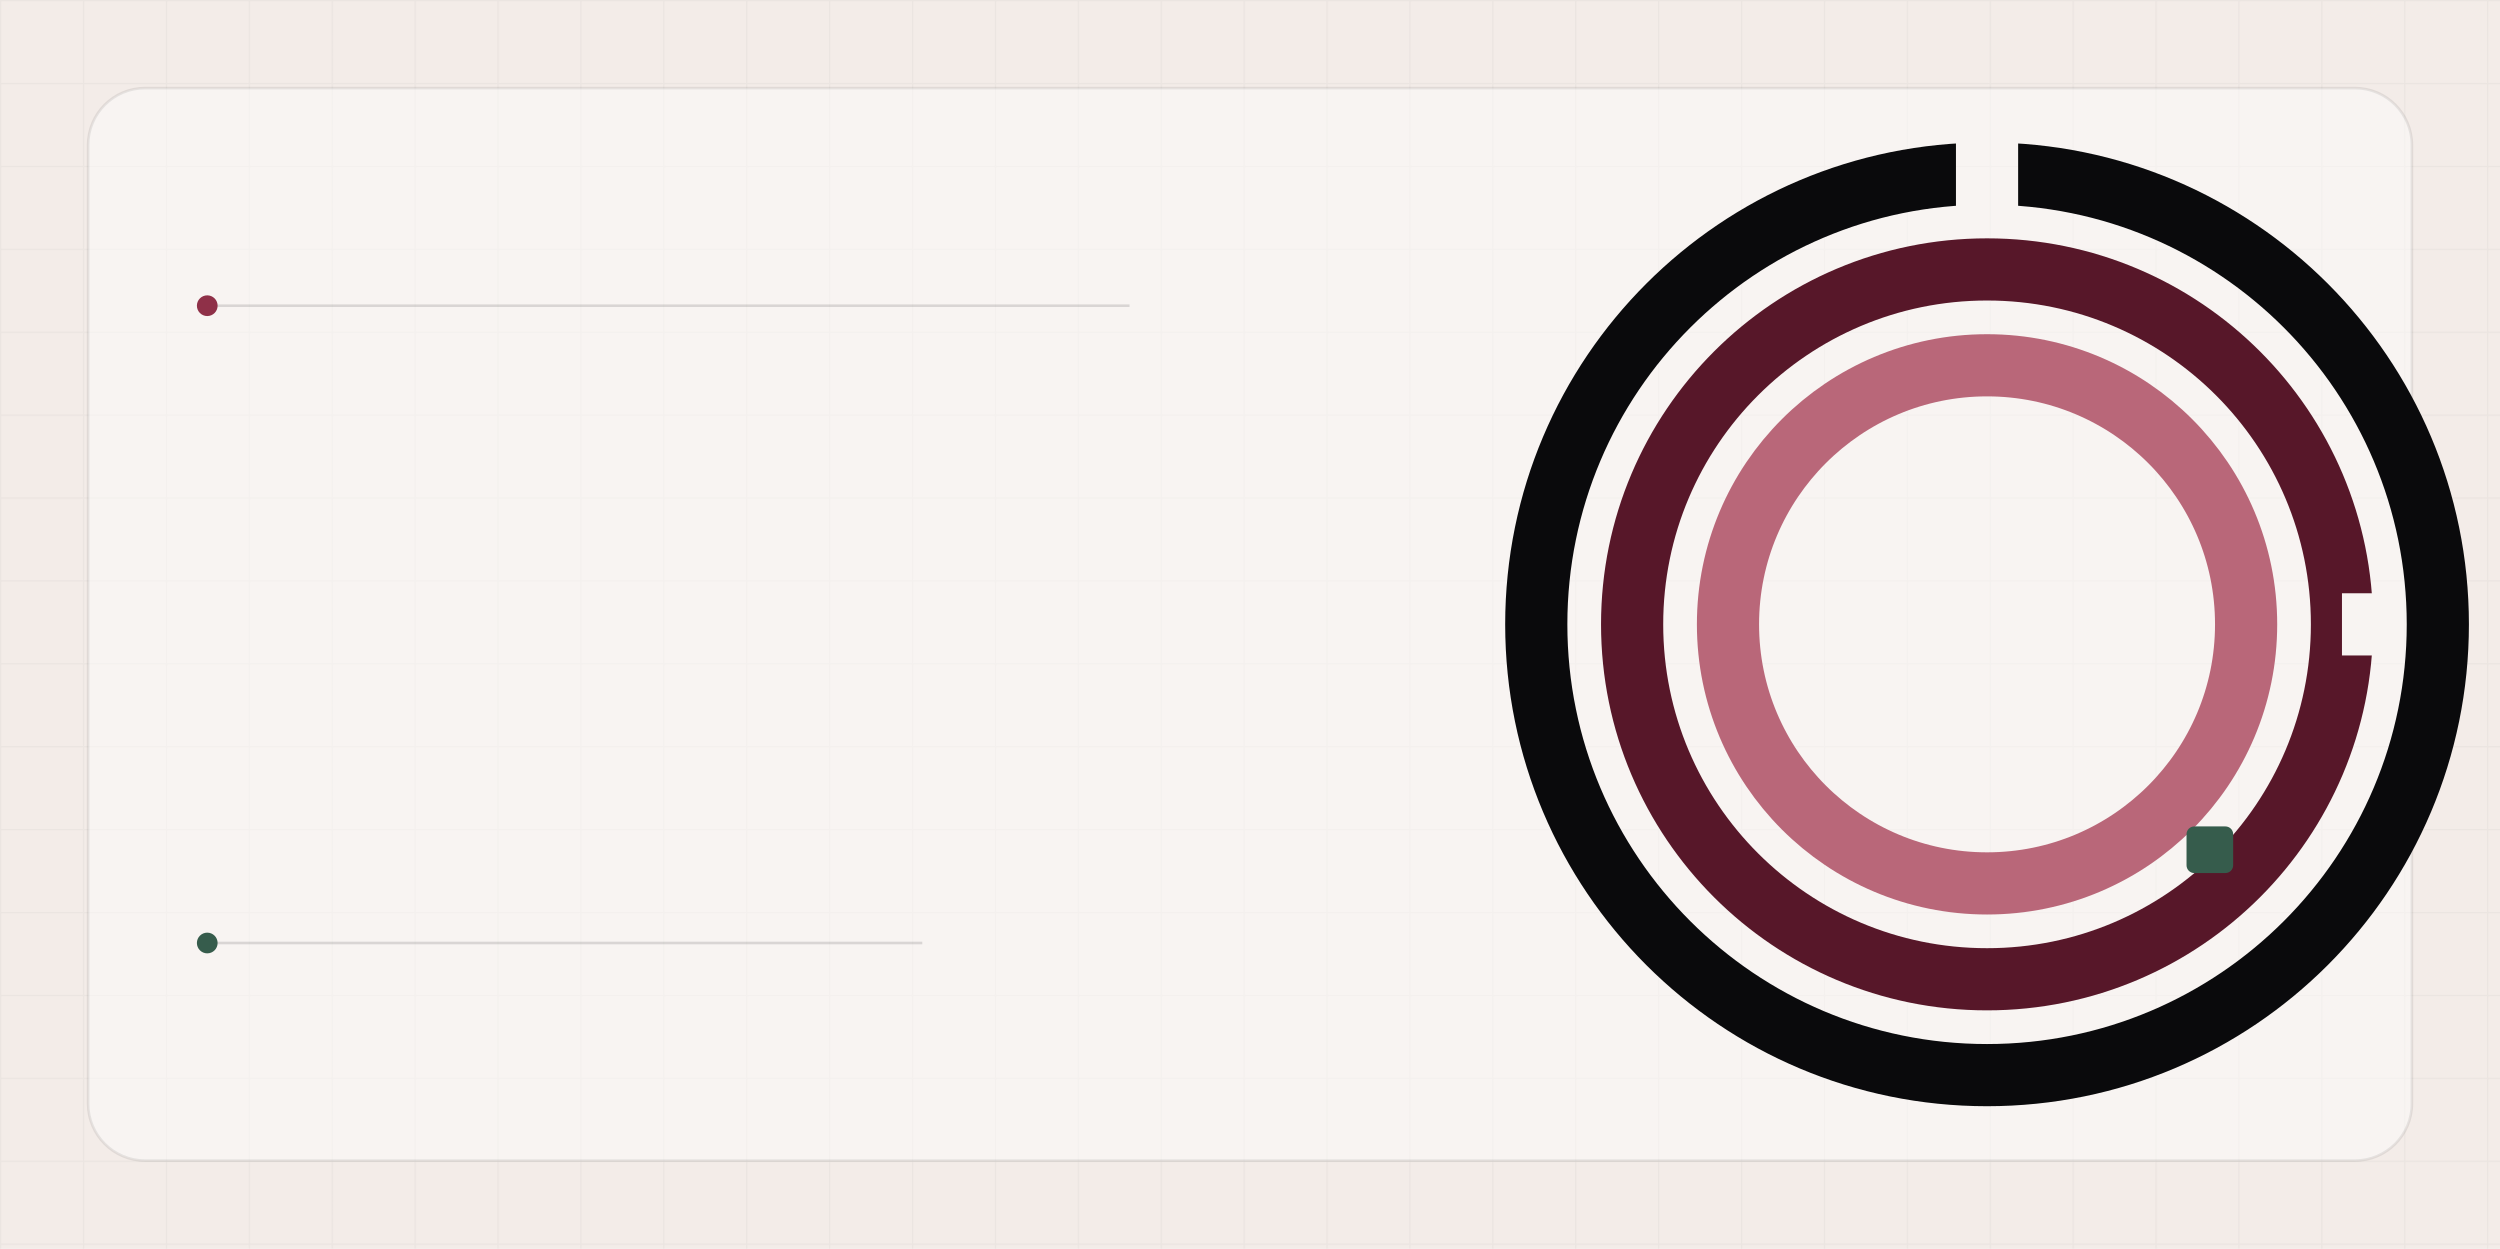
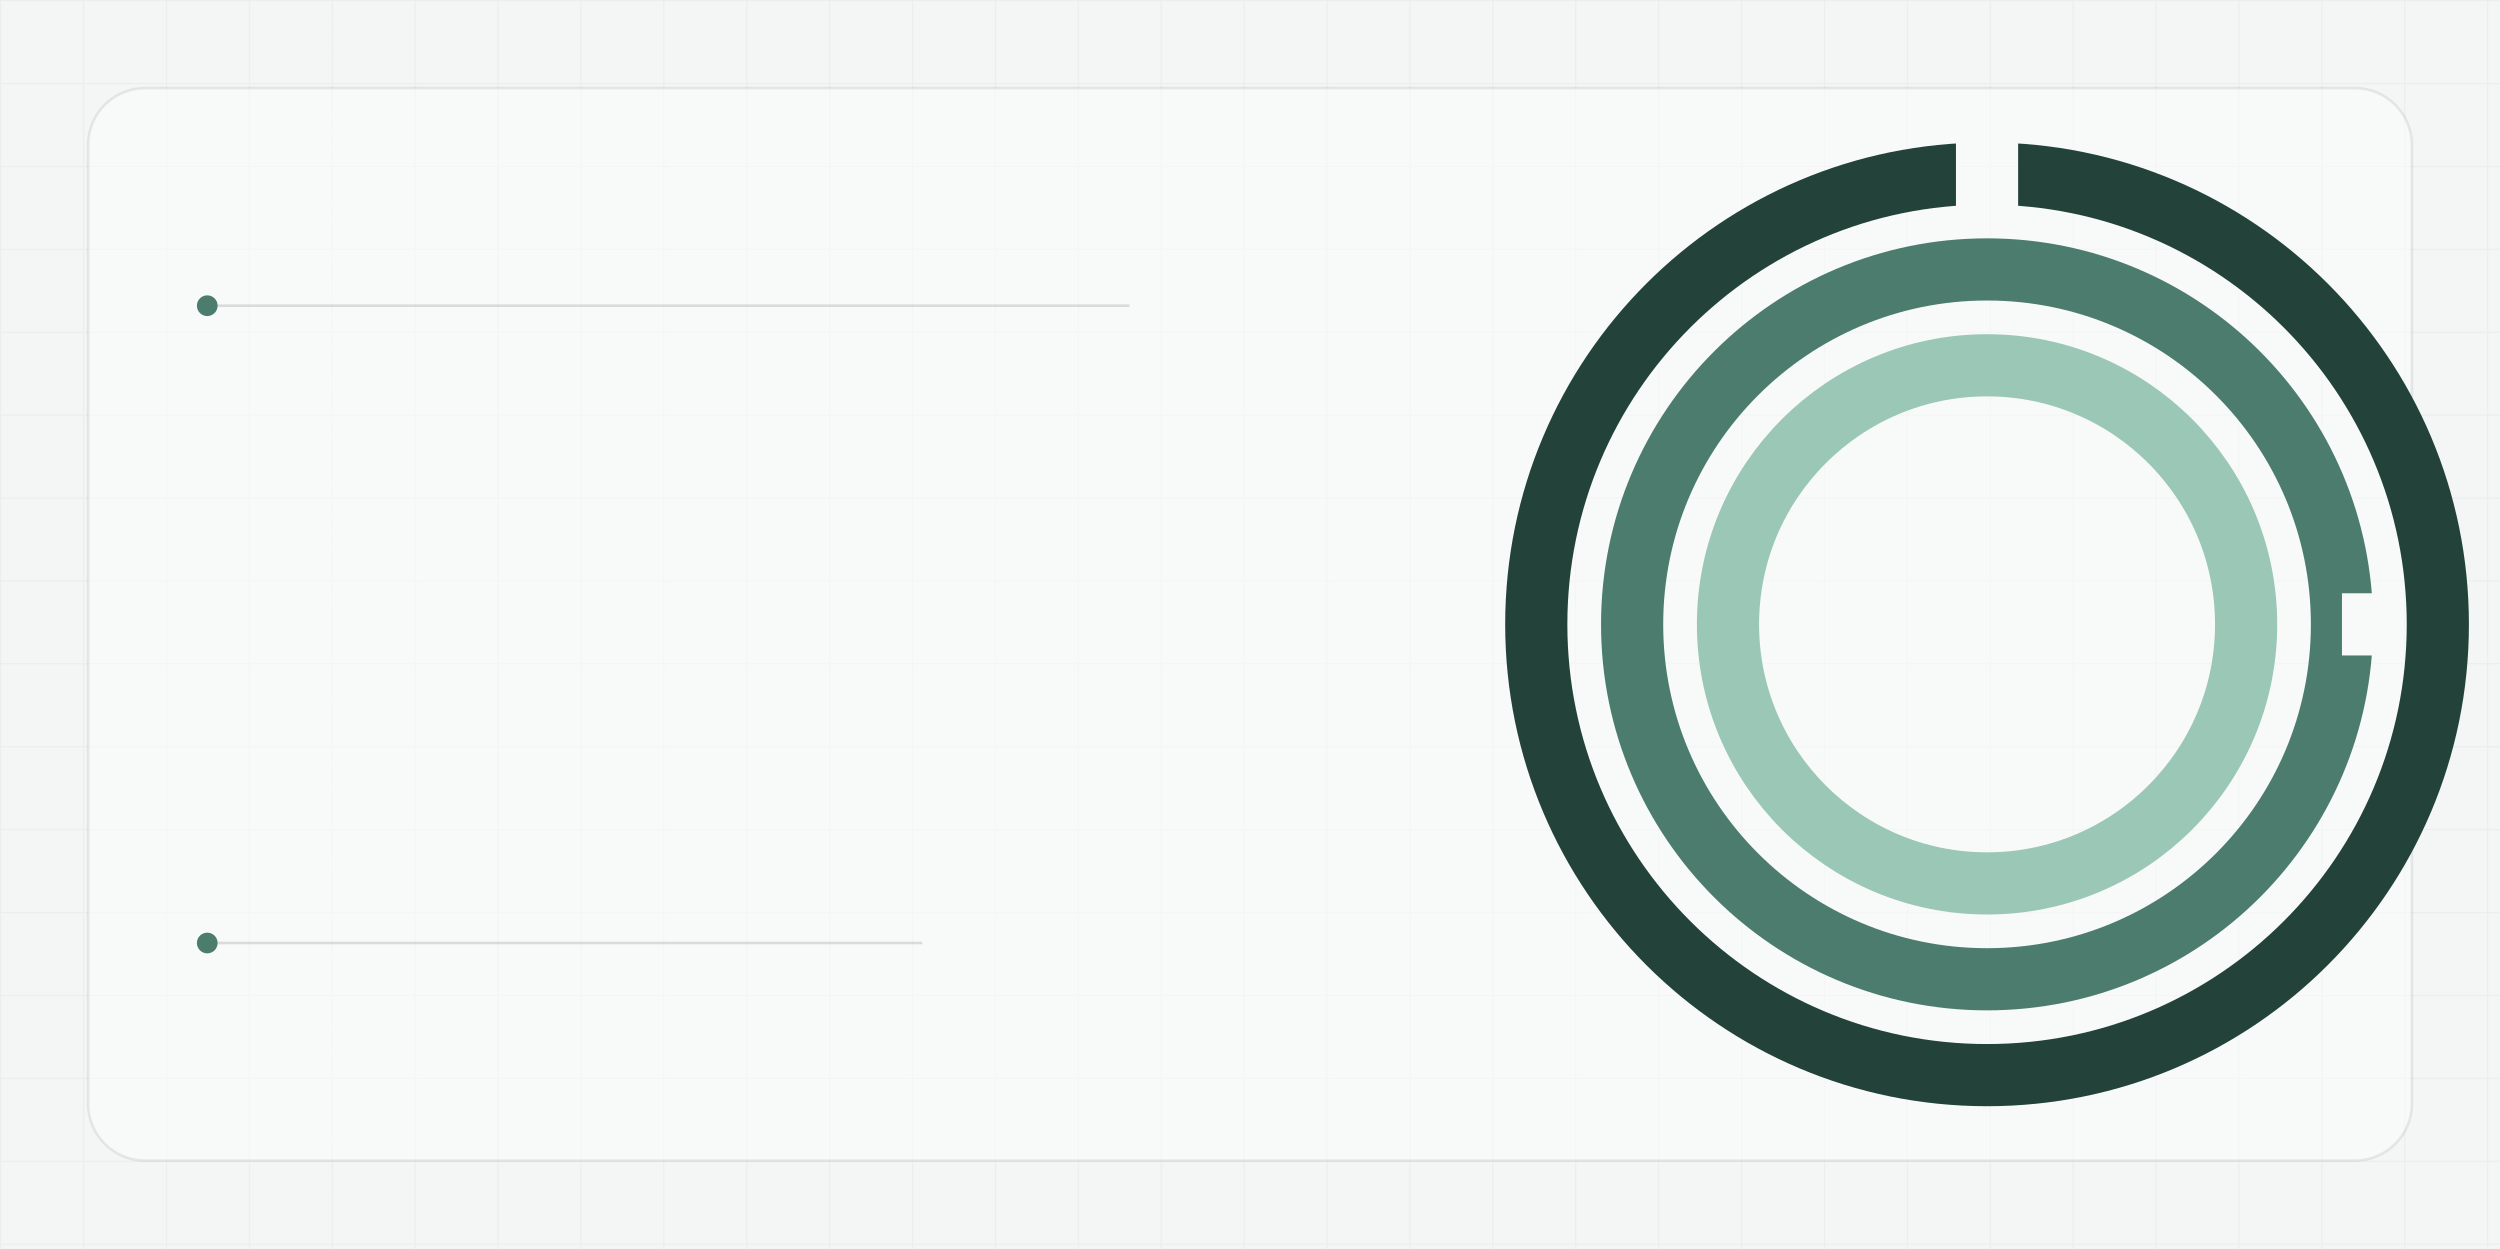
<svg xmlns="http://www.w3.org/2000/svg" viewBox="0 0 965 482" role="img" aria-labelledby="title desc">
  <defs>
    <pattern id="grid" width="32" height="32" patternUnits="userSpaceOnUse">
-       <path d="M32 0H0V32" fill="none" stroke="#0A0A0C" stroke-opacity=".035" />
+       <path d="M32 0H0V32" fill="none" stroke="#0C1110" stroke-opacity=".035" />
    </pattern>
    <mask id="notch-top">
      <rect width="965" height="482" fill="white" />
      <rect x="755" y="42" width="24" height="42" fill="black" />
    </mask>
    <mask id="notch-right">
      <rect width="965" height="482" fill="white" />
      <rect x="904" y="229" width="46" height="24" fill="black" />
    </mask>
    <mask id="notch-bottom">
      <rect width="965" height="482" fill="white" />
      <rect x="755" y="365" width="24" height="46" fill="black" />
    </mask>
  </defs>
-   <rect width="965" height="482" fill="#F3ECE8" />
+   <rect width="965" height="482" fill="#F3F6F4" />
  <rect width="965" height="482" fill="url(#grid)" />
-   <rect x="34" y="34" width="897" height="414" rx="22" fill="#FFFFFF" fill-opacity=".44" stroke="#0A0A0C" stroke-opacity=".08" />
+   <rect x="34" y="34" width="897" height="414" rx="22" fill="#FFFFFF" fill-opacity=".44" stroke="#0C1110" stroke-opacity=".08" />
  <g fill="none" stroke-width="24">
-     <circle cx="767" cy="241" r="174" stroke="#0A0A0C" mask="url(#notch-top)" />
-     <circle cx="767" cy="241" r="137" stroke="#571729" mask="url(#notch-right)" />
-     <circle cx="767" cy="241" r="100" stroke="#B96779" mask="url(#notch-bottom)" />
+     <circle cx="767" cy="241" r="174" stroke="#23423A" mask="url(#notch-top)" />
+     <circle cx="767" cy="241" r="137" stroke="#4C7C6D" mask="url(#notch-right)" />
+     <circle cx="767" cy="241" r="100" stroke="#9AC7B6" mask="url(#notch-bottom)" />
  </g>
-   <rect x="844" y="319" width="18" height="18" rx="3" fill="#365C4C" />
-   <path d="M80 118H436M80 364H356" stroke="#0A0A0C" stroke-opacity=".13" />
-   <circle cx="80" cy="118" r="4" fill="#8F3048" />
-   <circle cx="80" cy="364" r="4" fill="#365C4C" />
+   <path d="M80 118H436M80 364H356" stroke="#0C1110" stroke-opacity=".13" />
+   <circle cx="80" cy="118" r="4" fill="#4C7C6D" />
+   <circle cx="80" cy="364" r="4" fill="#4C7C6D" />
</svg>
